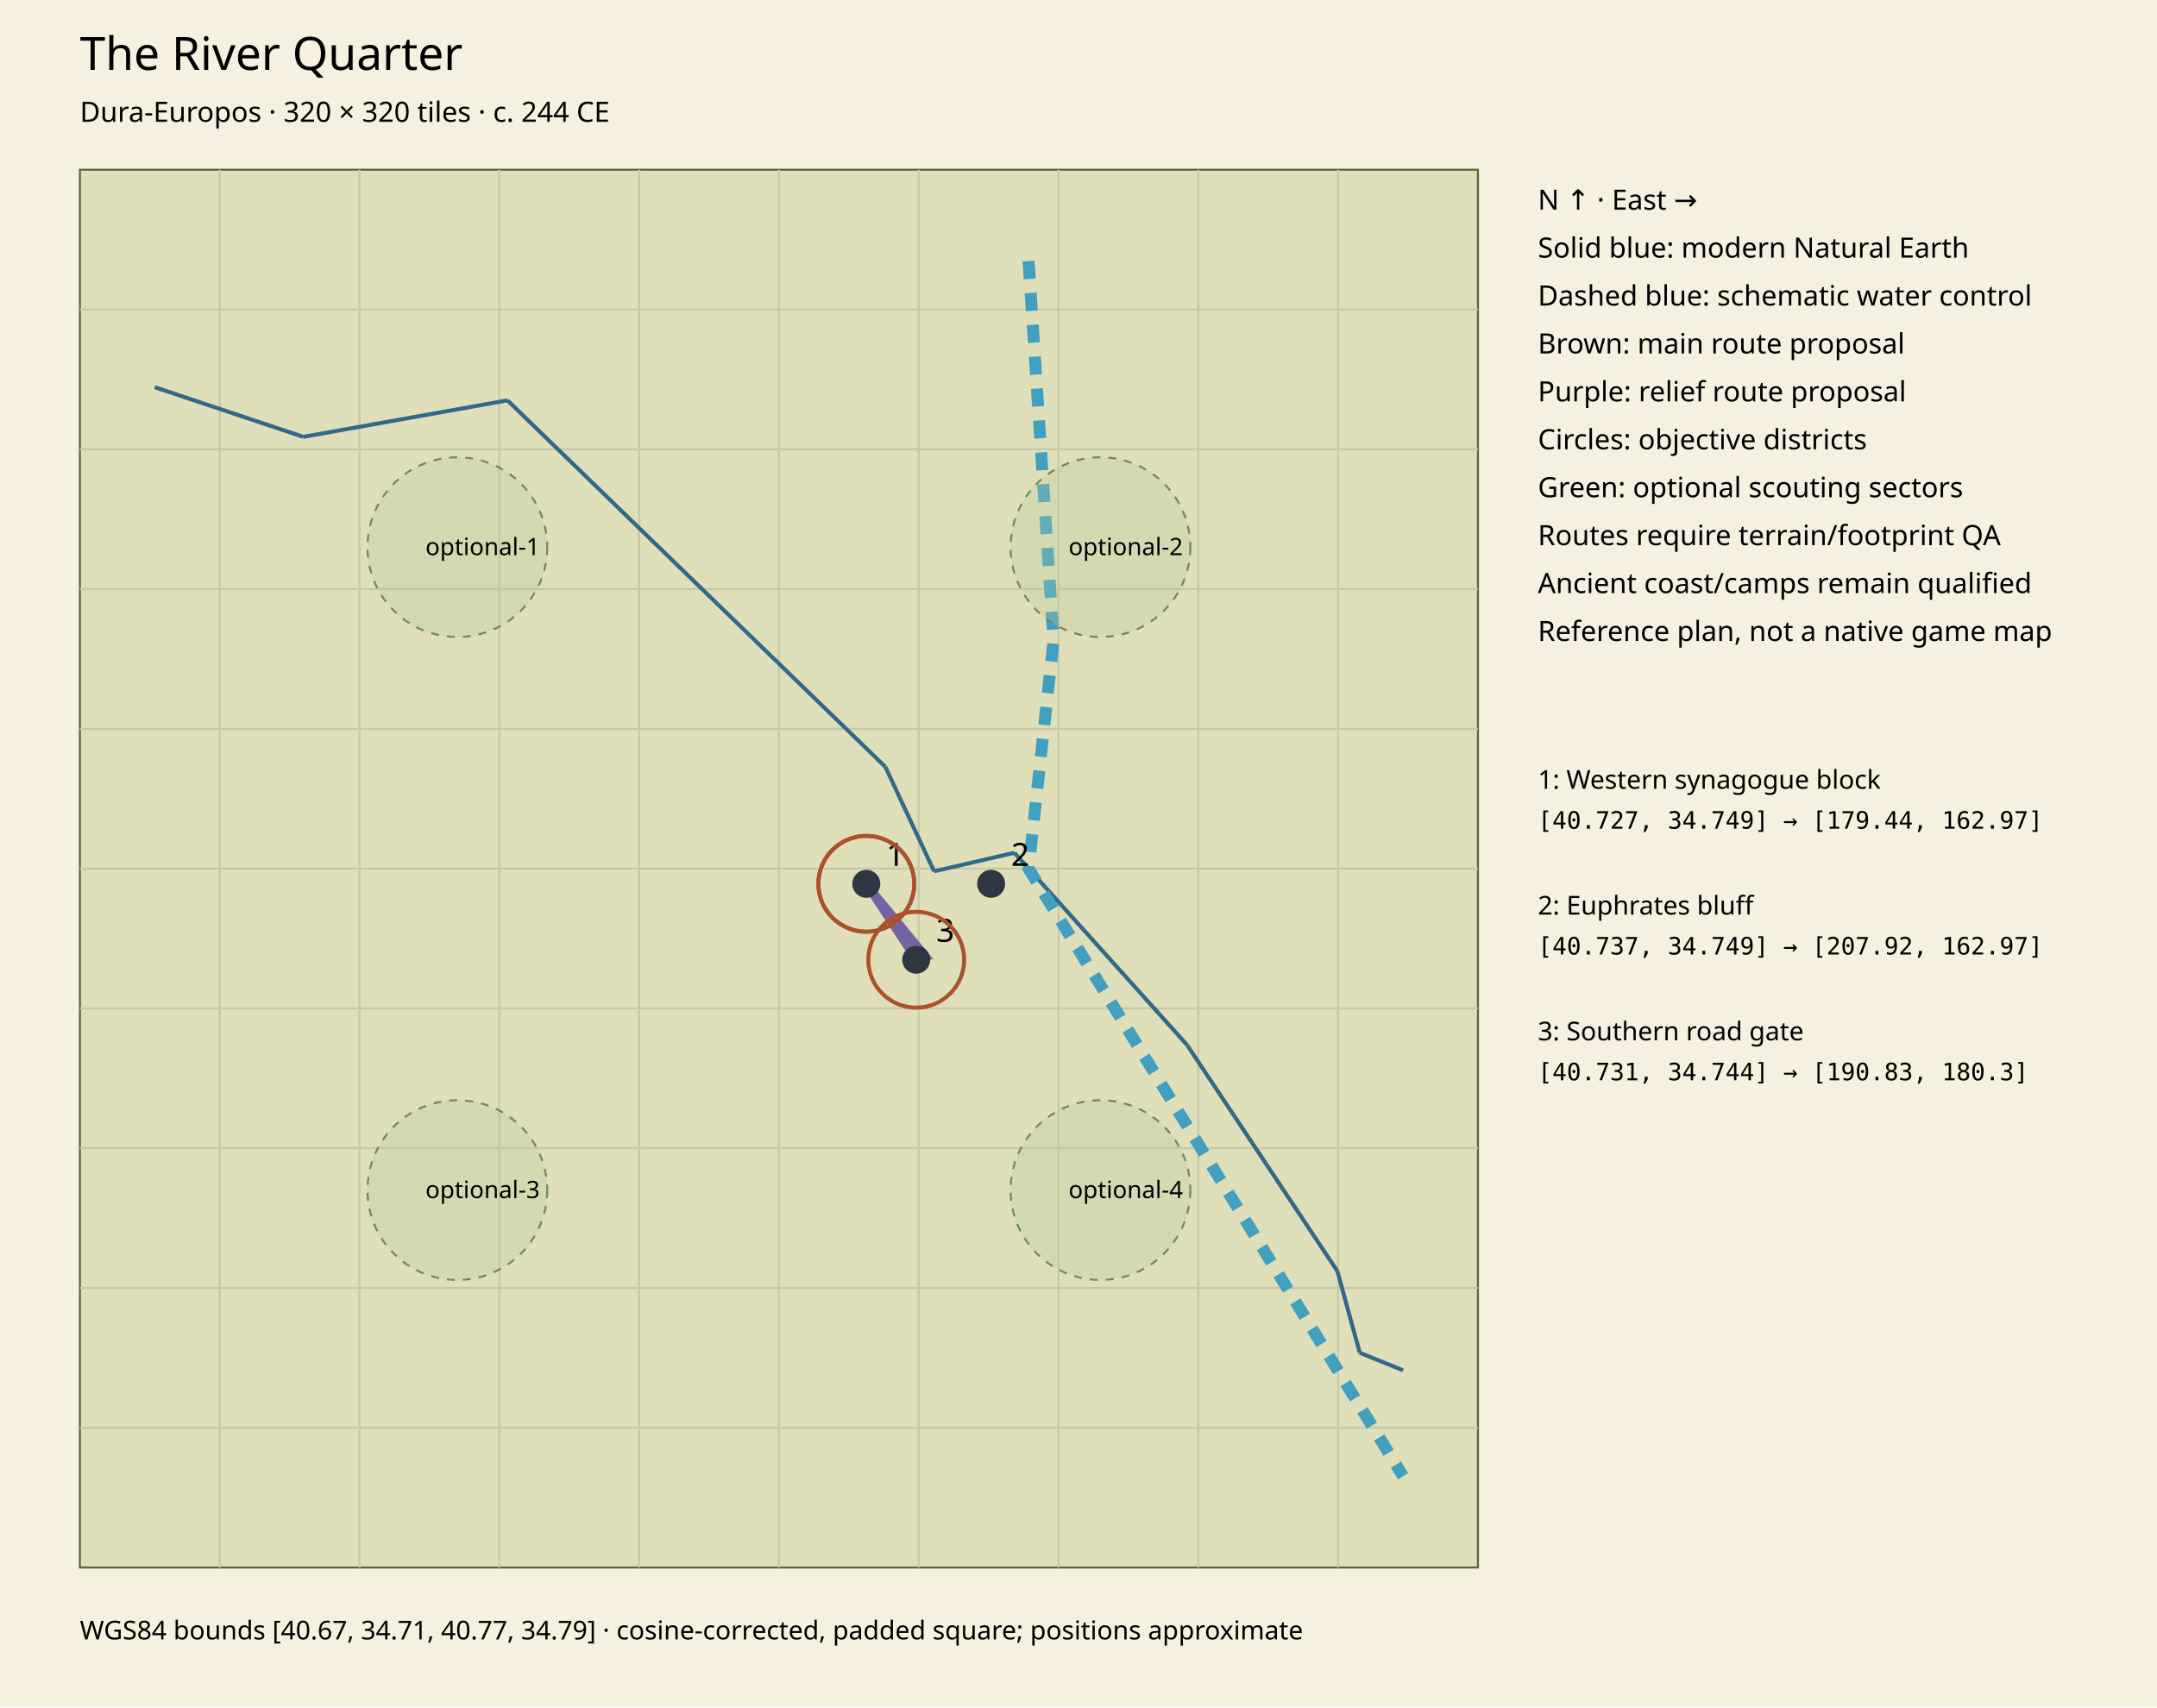
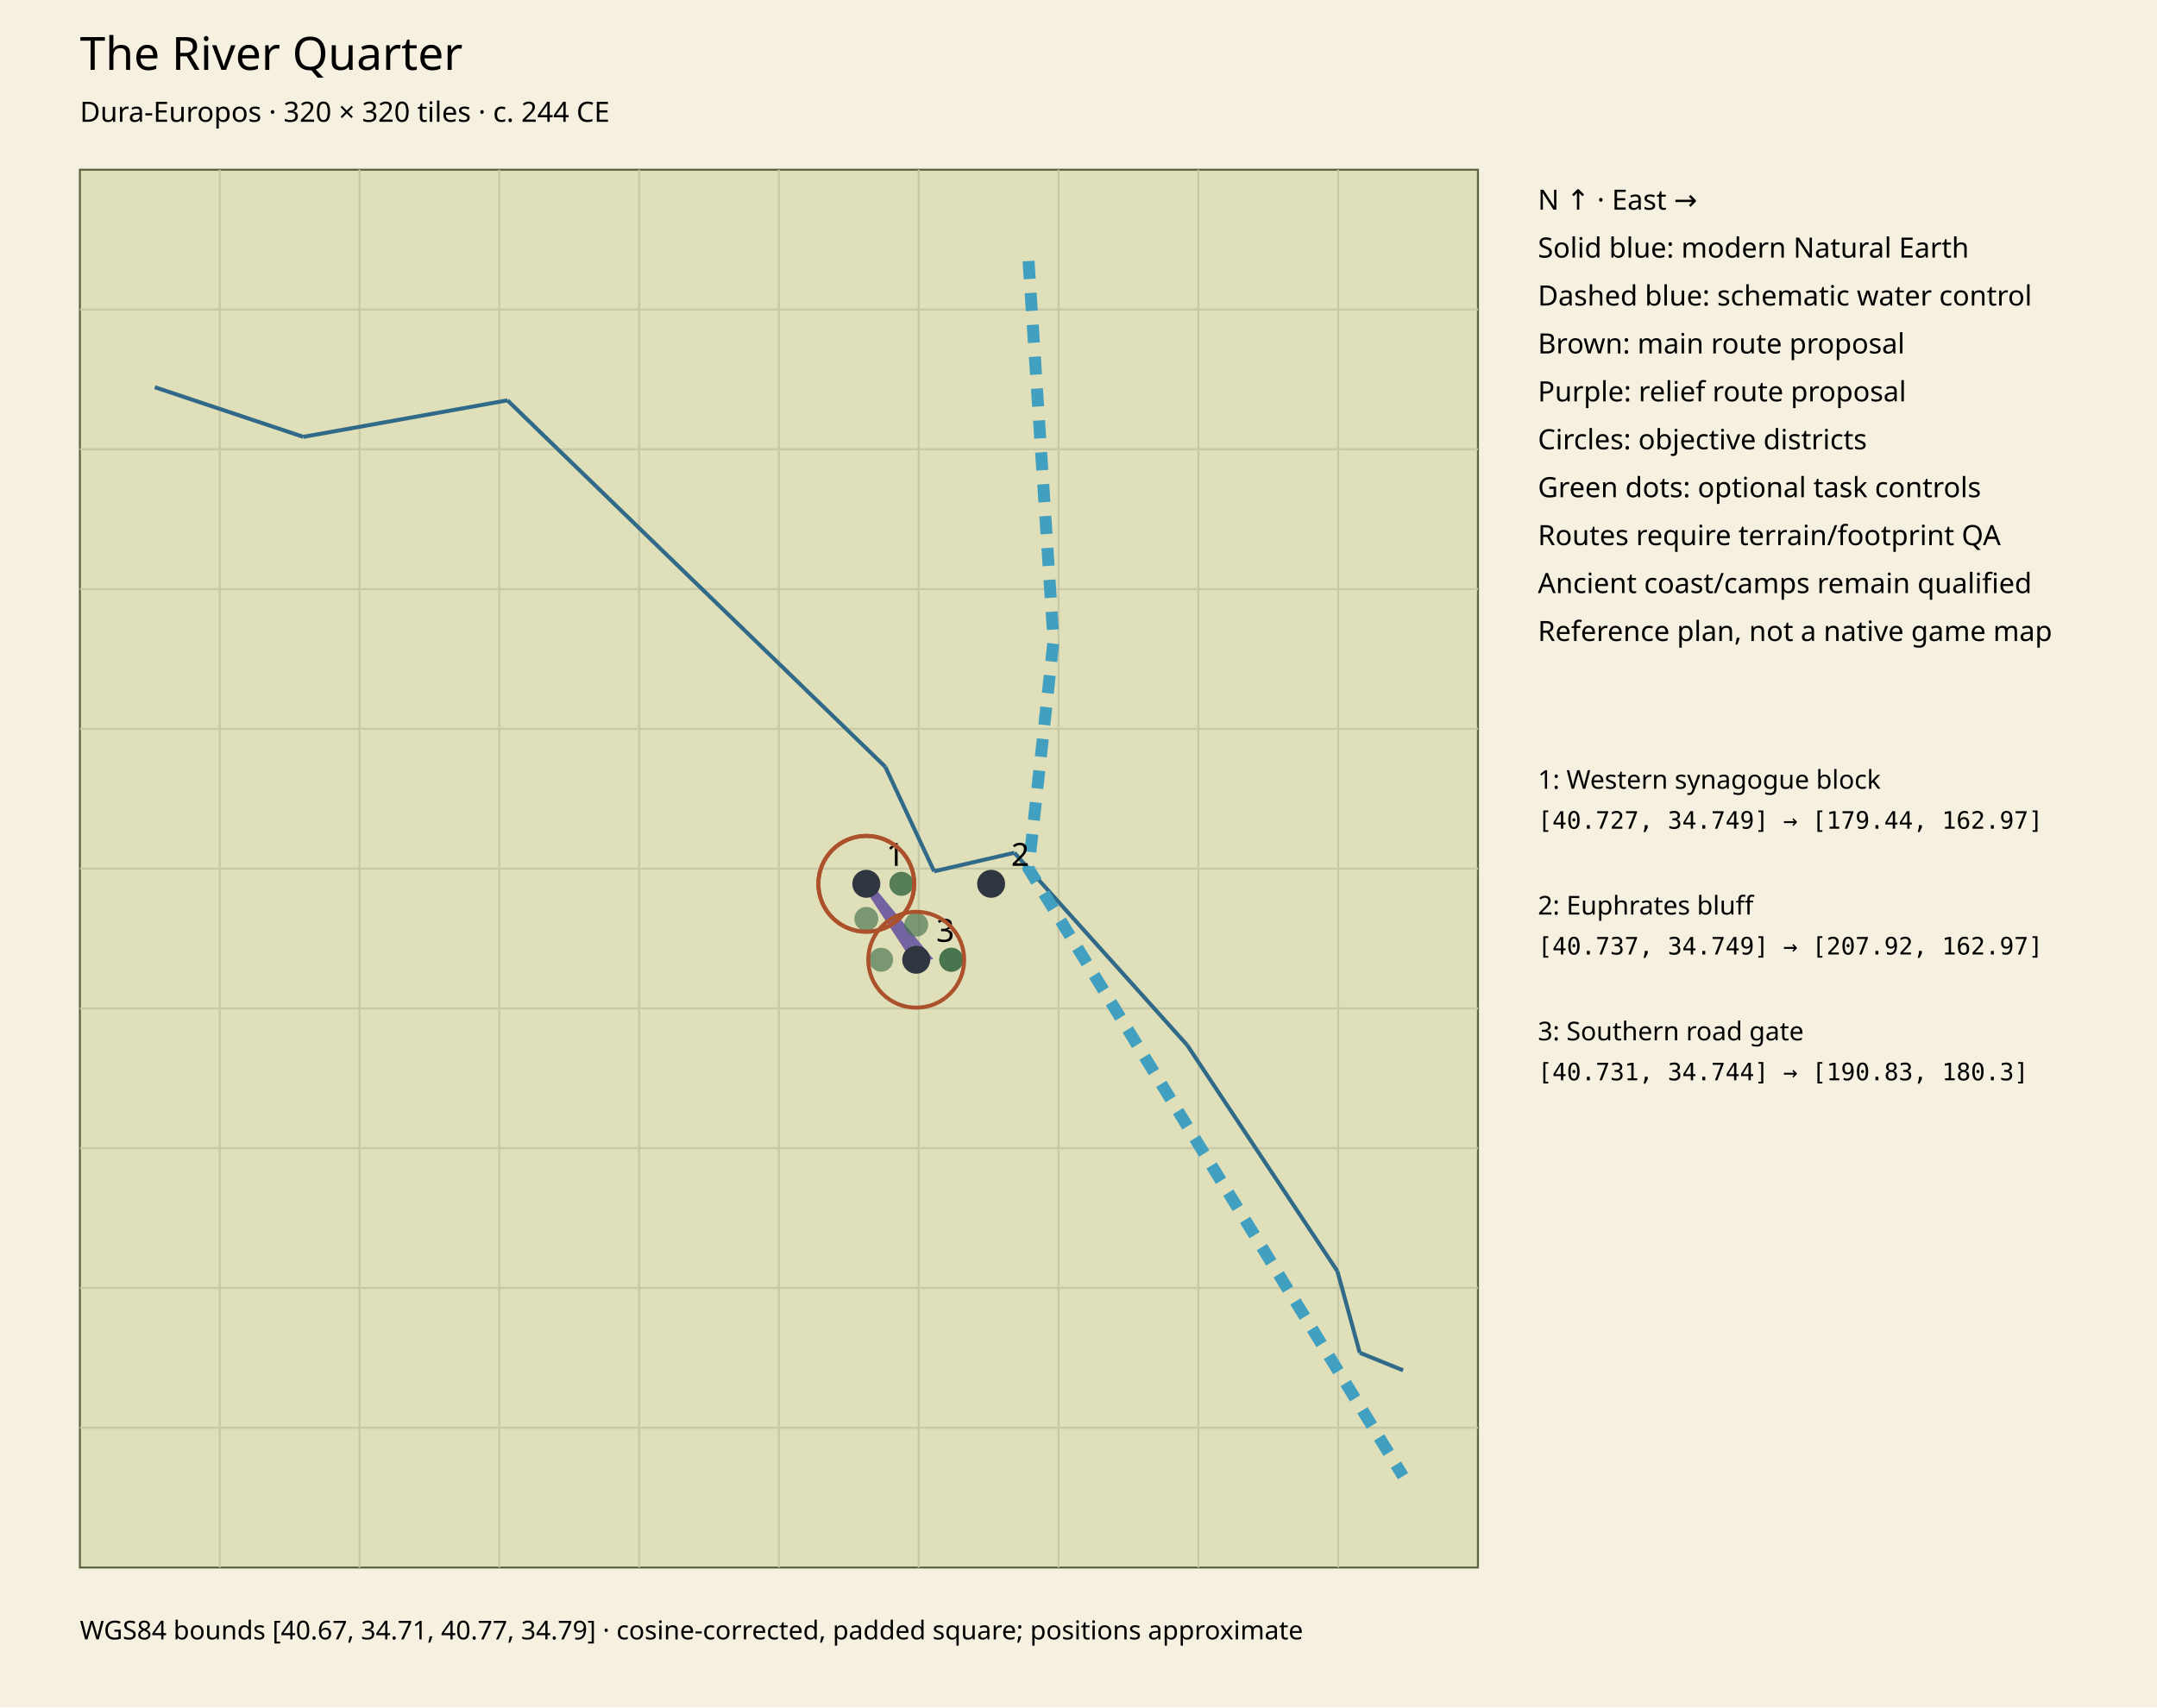
<svg xmlns="http://www.w3.org/2000/svg" viewBox="0 0 1080 855" role="img" aria-label="The River Quarter: geographic design controls">
  <rect width="1080" height="855" fill="#f5f0df" />
  <text x="40" y="35" font-family="sans-serif" font-size="23">The River Quarter</text>
  <text x="40" y="61" font-family="sans-serif" font-size="14">Dura-Europos · 320 × 320 tiles · c. 244 CE</text>
  <rect x="40" y="85" width="700" height="700" fill="#dfdfba" stroke="#5c6542" />
  <path d="M 110 85 V785 M40 155 H740" stroke="#c7c8a7" fill="none" />
  <path d="M 180 85 V785 M40 225 H740" stroke="#c7c8a7" fill="none" />
  <path d="M 250 85 V785 M40 295 H740" stroke="#c7c8a7" fill="none" />
  <path d="M 320 85 V785 M40 365 H740" stroke="#c7c8a7" fill="none" />
  <path d="M 390 85 V785 M40 435 H740" stroke="#c7c8a7" fill="none" />
  <path d="M 460 85 V785 M40 505 H740" stroke="#c7c8a7" fill="none" />
  <path d="M 530 85 V785 M40 575 H740" stroke="#c7c8a7" fill="none" />
  <path d="M 600 85 V785 M40 645 H740" stroke="#c7c8a7" fill="none" />
  <path d="M 670 85 V785 M40 715 H740" stroke="#c7c8a7" fill="none" />
  <polyline points="77.50,193.91 151.85,218.77" fill="none" stroke="#306a88" stroke-width="2" />
  <polyline points="151.85,218.77 254.08,200.49" fill="none" stroke="#306a88" stroke-width="2" />
  <polyline points="254.08,200.49 443.28,384.03" fill="none" stroke="#306a88" stroke-width="2" />
  <polyline points="443.28,384.03 467.70,436.34" fill="none" stroke="#306a88" stroke-width="2" />
  <polyline points="467.70,436.34 507.88,427.06" fill="none" stroke="#306a88" stroke-width="2" />
  <polyline points="507.88,427.06 594.36,523.32" fill="none" stroke="#306a88" stroke-width="2" />
  <polyline points="594.36,523.32 669.63,636.60" fill="none" stroke="#306a88" stroke-width="2" />
  <polyline points="669.63,636.60 680.82,677.45" fill="none" stroke="#306a88" stroke-width="2" />
  <polyline points="680.82,677.45 702.50,686.25" fill="none" stroke="#306a88" stroke-width="2" />
  <polyline points="514.99,130.73 527.50,320.89 514.99,435.00 608.76,587.13 702.50,739.27" fill="none" stroke="#419fc0" stroke-width="6" stroke-dasharray="9 7" />
  <polyline points="433.76,442.61 458.75,480.64 433.76,442.61" fill="none" stroke="#94542f" stroke-width="4" />
  <polyline points="433.76,442.61 463.80,479.17 458.75,480.64 433.76,442.61" fill="none" stroke="#7463a3" stroke-width="4" />
-   <circle cx="229.00" cy="274.00" r="45" fill="#b6c997" fill-opacity=".3" stroke="#75875a" stroke-dasharray="4 4" />
-   <text x="213.00" y="278.00" font-family="sans-serif" font-size="12">optional-1</text>
-   <circle cx="551.00" cy="274.00" r="45" fill="#b6c997" fill-opacity=".3" stroke="#75875a" stroke-dasharray="4 4" />
-   <text x="535.00" y="278.00" font-family="sans-serif" font-size="12">optional-2</text>
-   <circle cx="229.00" cy="596.00" r="45" fill="#b6c997" fill-opacity=".3" stroke="#75875a" stroke-dasharray="4 4" />
-   <text x="213.00" y="600.00" font-family="sans-serif" font-size="12">optional-3</text>
-   <circle cx="551.00" cy="596.00" r="45" fill="#b6c997" fill-opacity=".3" stroke="#75875a" stroke-dasharray="4 4" />
-   <text x="535.00" y="600.00" font-family="sans-serif" font-size="12">optional-4</text>
+   <circle cx="451.31" cy="442.61" r="6" fill="#43714b" fill-opacity=".65" />
+   <circle cx="476.30" cy="480.64" r="6" fill="#43714b" fill-opacity=".65" />
+   <circle cx="476.30" cy="480.64" r="6" fill="#43714b" fill-opacity=".65" />
+   <circle cx="451.31" cy="442.61" r="6" fill="#43714b" fill-opacity=".65" />
+   <circle cx="441.19" cy="480.64" r="6" fill="#43714b" fill-opacity=".65" />
+   <circle cx="476.30" cy="480.64" r="6" fill="#43714b" fill-opacity=".65" />
+   <circle cx="458.75" cy="463.09" r="6" fill="#43714b" fill-opacity=".65" />
+   <circle cx="433.76" cy="460.17" r="6" fill="#43714b" fill-opacity=".65" />
  <circle cx="433.76" cy="442.61" r="7" fill="#2e3740" />
  <text x="443.76" y="433.61" font-family="sans-serif" font-size="16">1</text>
  <circle cx="496.25" cy="442.61" r="7" fill="#2e3740" />
  <text x="506.25" y="433.61" font-family="sans-serif" font-size="16">2</text>
  <circle cx="458.75" cy="480.64" r="7" fill="#2e3740" />
  <text x="468.75" y="471.64" font-family="sans-serif" font-size="16">3</text>
  <circle cx="433.76" cy="442.61" r="24" fill="none" stroke="#ab522c" stroke-width="2" />
  <circle cx="458.75" cy="480.64" r="24" fill="none" stroke="#ab522c" stroke-width="2" />
  <circle cx="433.76" cy="442.61" r="24" fill="none" stroke="#ab522c" stroke-width="2" />
  <text x="770" y="105" font-family="sans-serif" font-size="14">N ↑ · East →</text>
  <text x="770" y="129" font-family="sans-serif" font-size="14">Solid blue: modern Natural Earth</text>
  <text x="770" y="153" font-family="sans-serif" font-size="14">Dashed blue: schematic water control</text>
  <text x="770" y="177" font-family="sans-serif" font-size="14">Brown: main route proposal</text>
  <text x="770" y="201" font-family="sans-serif" font-size="14">Purple: relief route proposal</text>
  <text x="770" y="225" font-family="sans-serif" font-size="14">Circles: objective districts</text>
-   <text x="770" y="249" font-family="sans-serif" font-size="14">Green: optional scouting sectors</text>
+   <text x="770" y="249" font-family="sans-serif" font-size="14">Green dots: optional task controls</text>
  <text x="770" y="273" font-family="sans-serif" font-size="14">Routes require terrain/footprint QA</text>
  <text x="770" y="297" font-family="sans-serif" font-size="14">Ancient coast/camps remain qualified</text>
  <text x="770" y="321" font-family="sans-serif" font-size="14">Reference plan, not a native game map</text>
  <text x="770" y="395" font-family="sans-serif" font-size="13">1: Western synagogue block</text>
  <text x="770" y="415" font-family="monospace" font-size="12">[40.727, 34.749] → [179.44, 162.97]</text>
  <text x="770" y="458" font-family="sans-serif" font-size="13">2: Euphrates bluff</text>
  <text x="770" y="478" font-family="monospace" font-size="12">[40.737, 34.749] → [207.92, 162.97]</text>
  <text x="770" y="521" font-family="sans-serif" font-size="13">3: Southern road gate</text>
  <text x="770" y="541" font-family="monospace" font-size="12">[40.731, 34.744] → [190.83, 180.3]</text>
  <text x="40" y="821" font-family="sans-serif" font-size="13">WGS84 bounds [40.67, 34.71, 40.77, 34.79] · cosine-corrected, padded square; positions approximate</text>
</svg>
